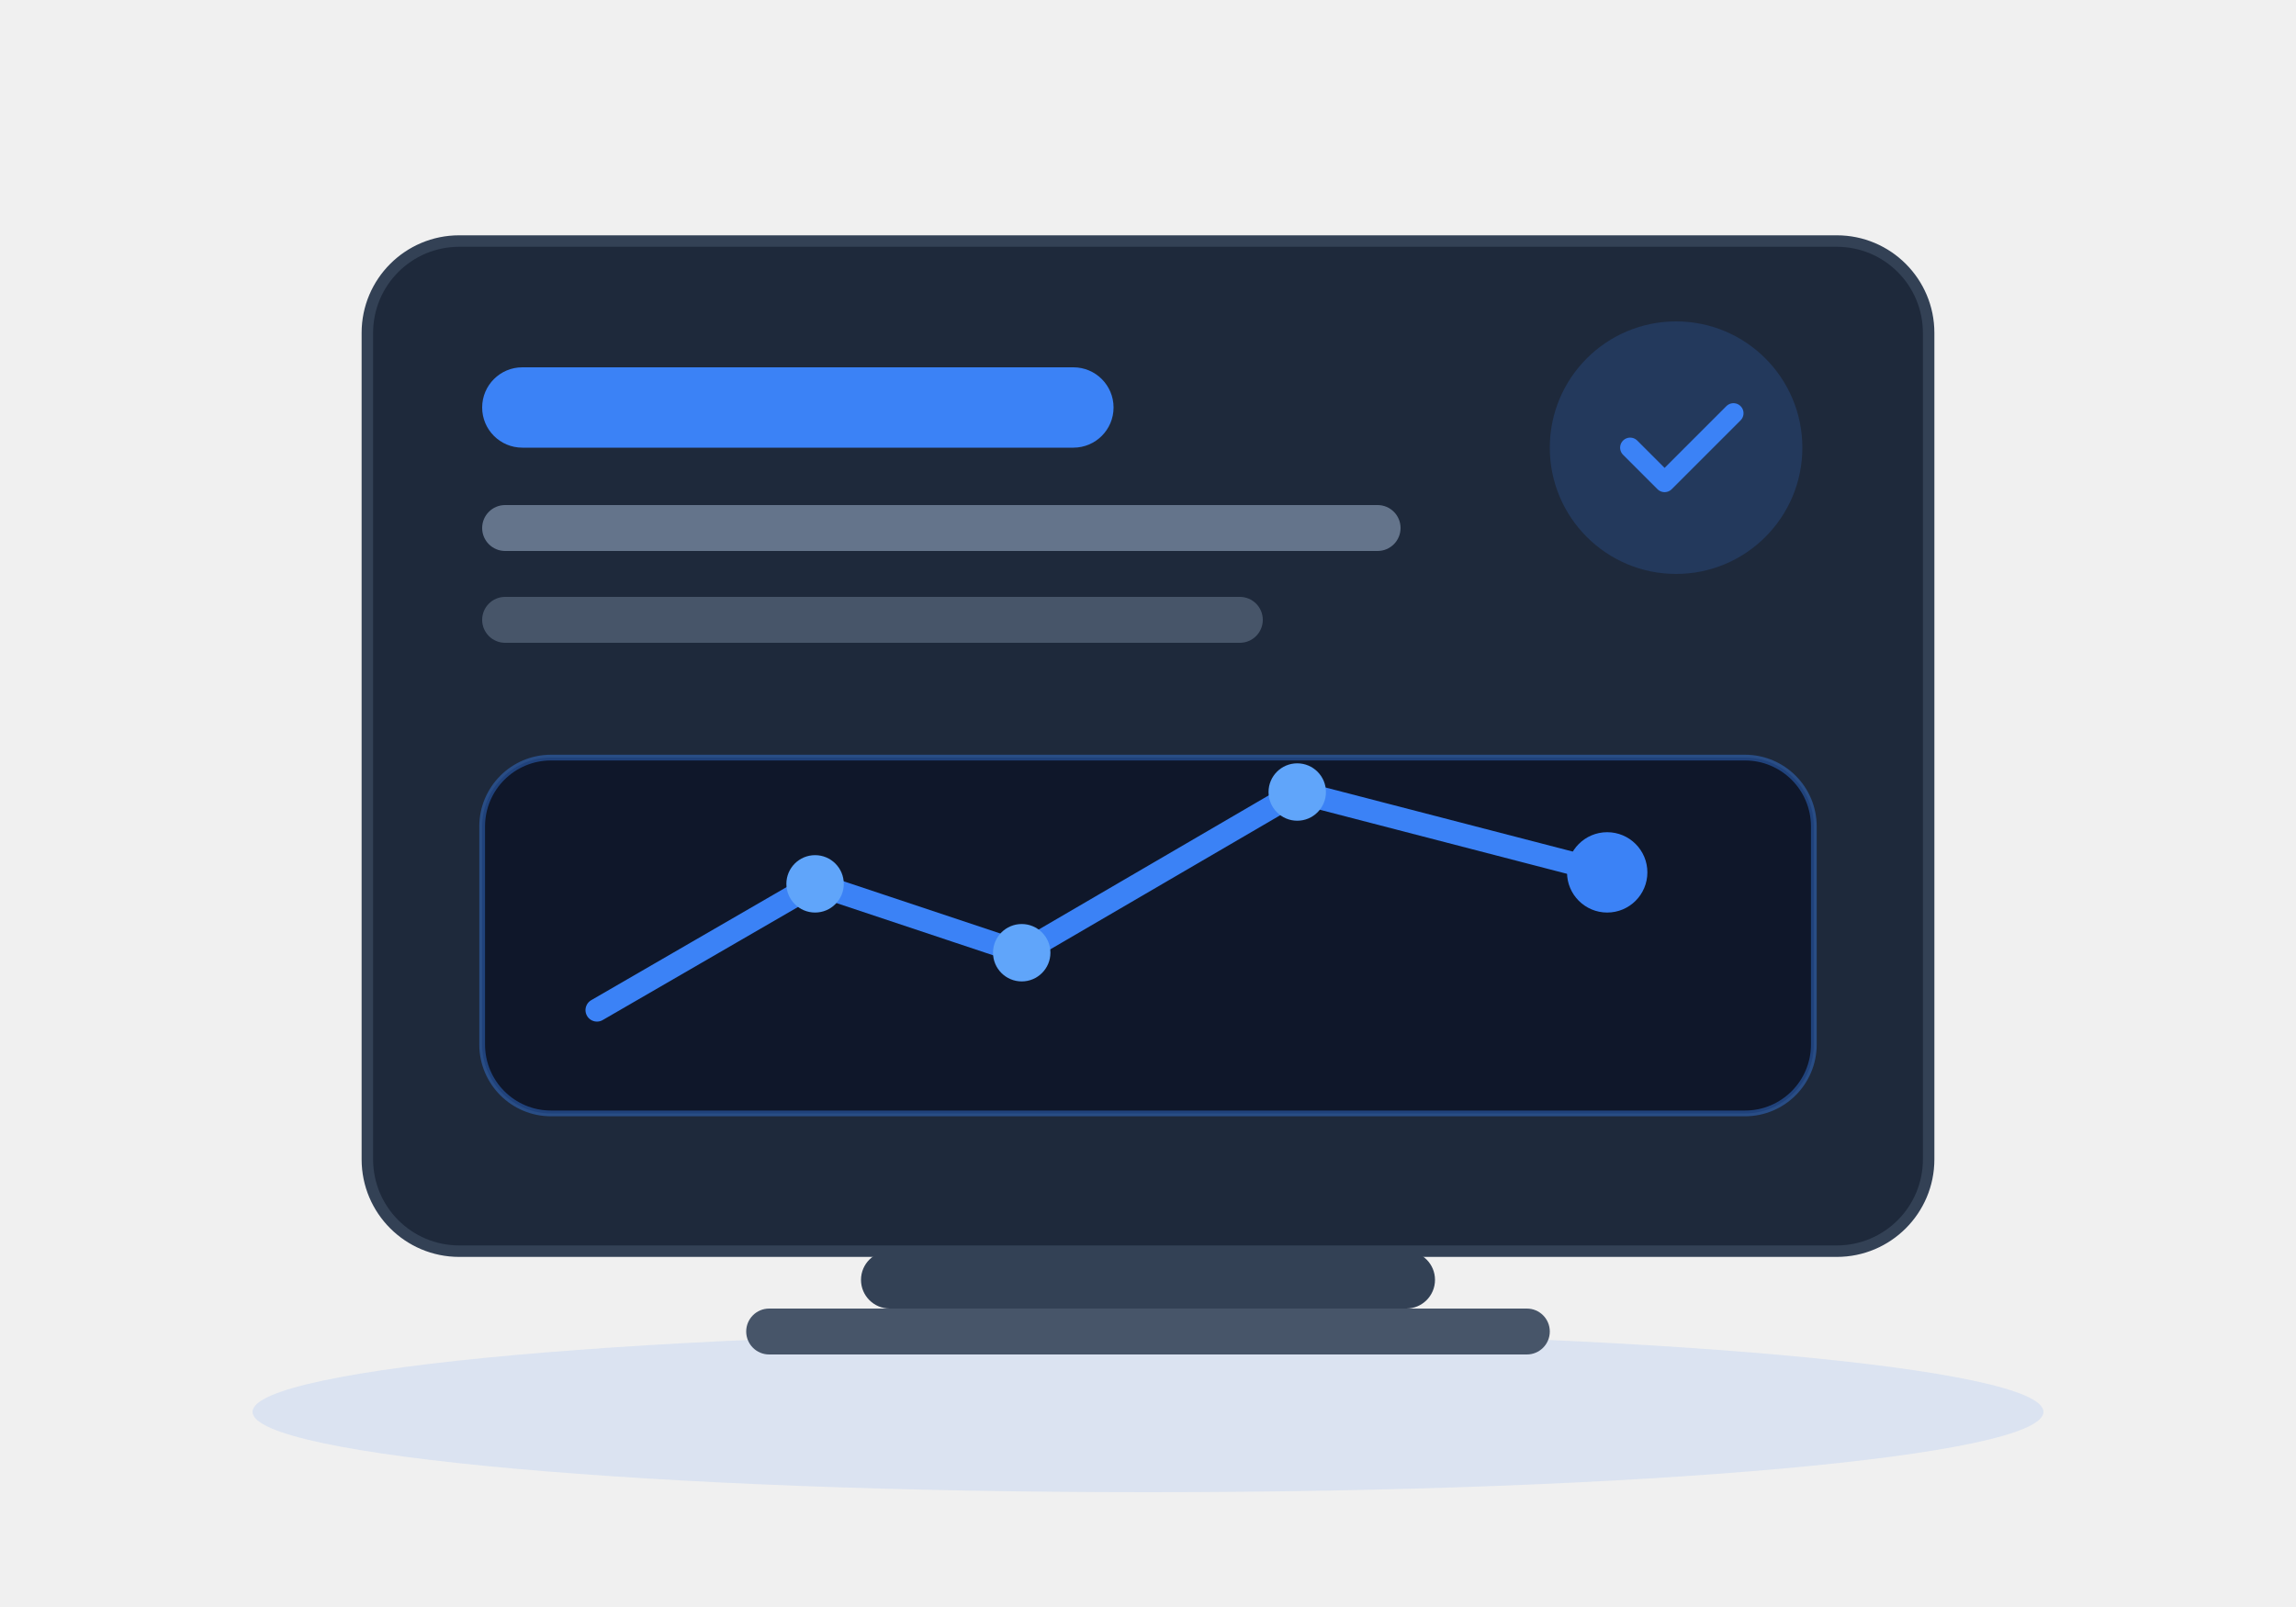
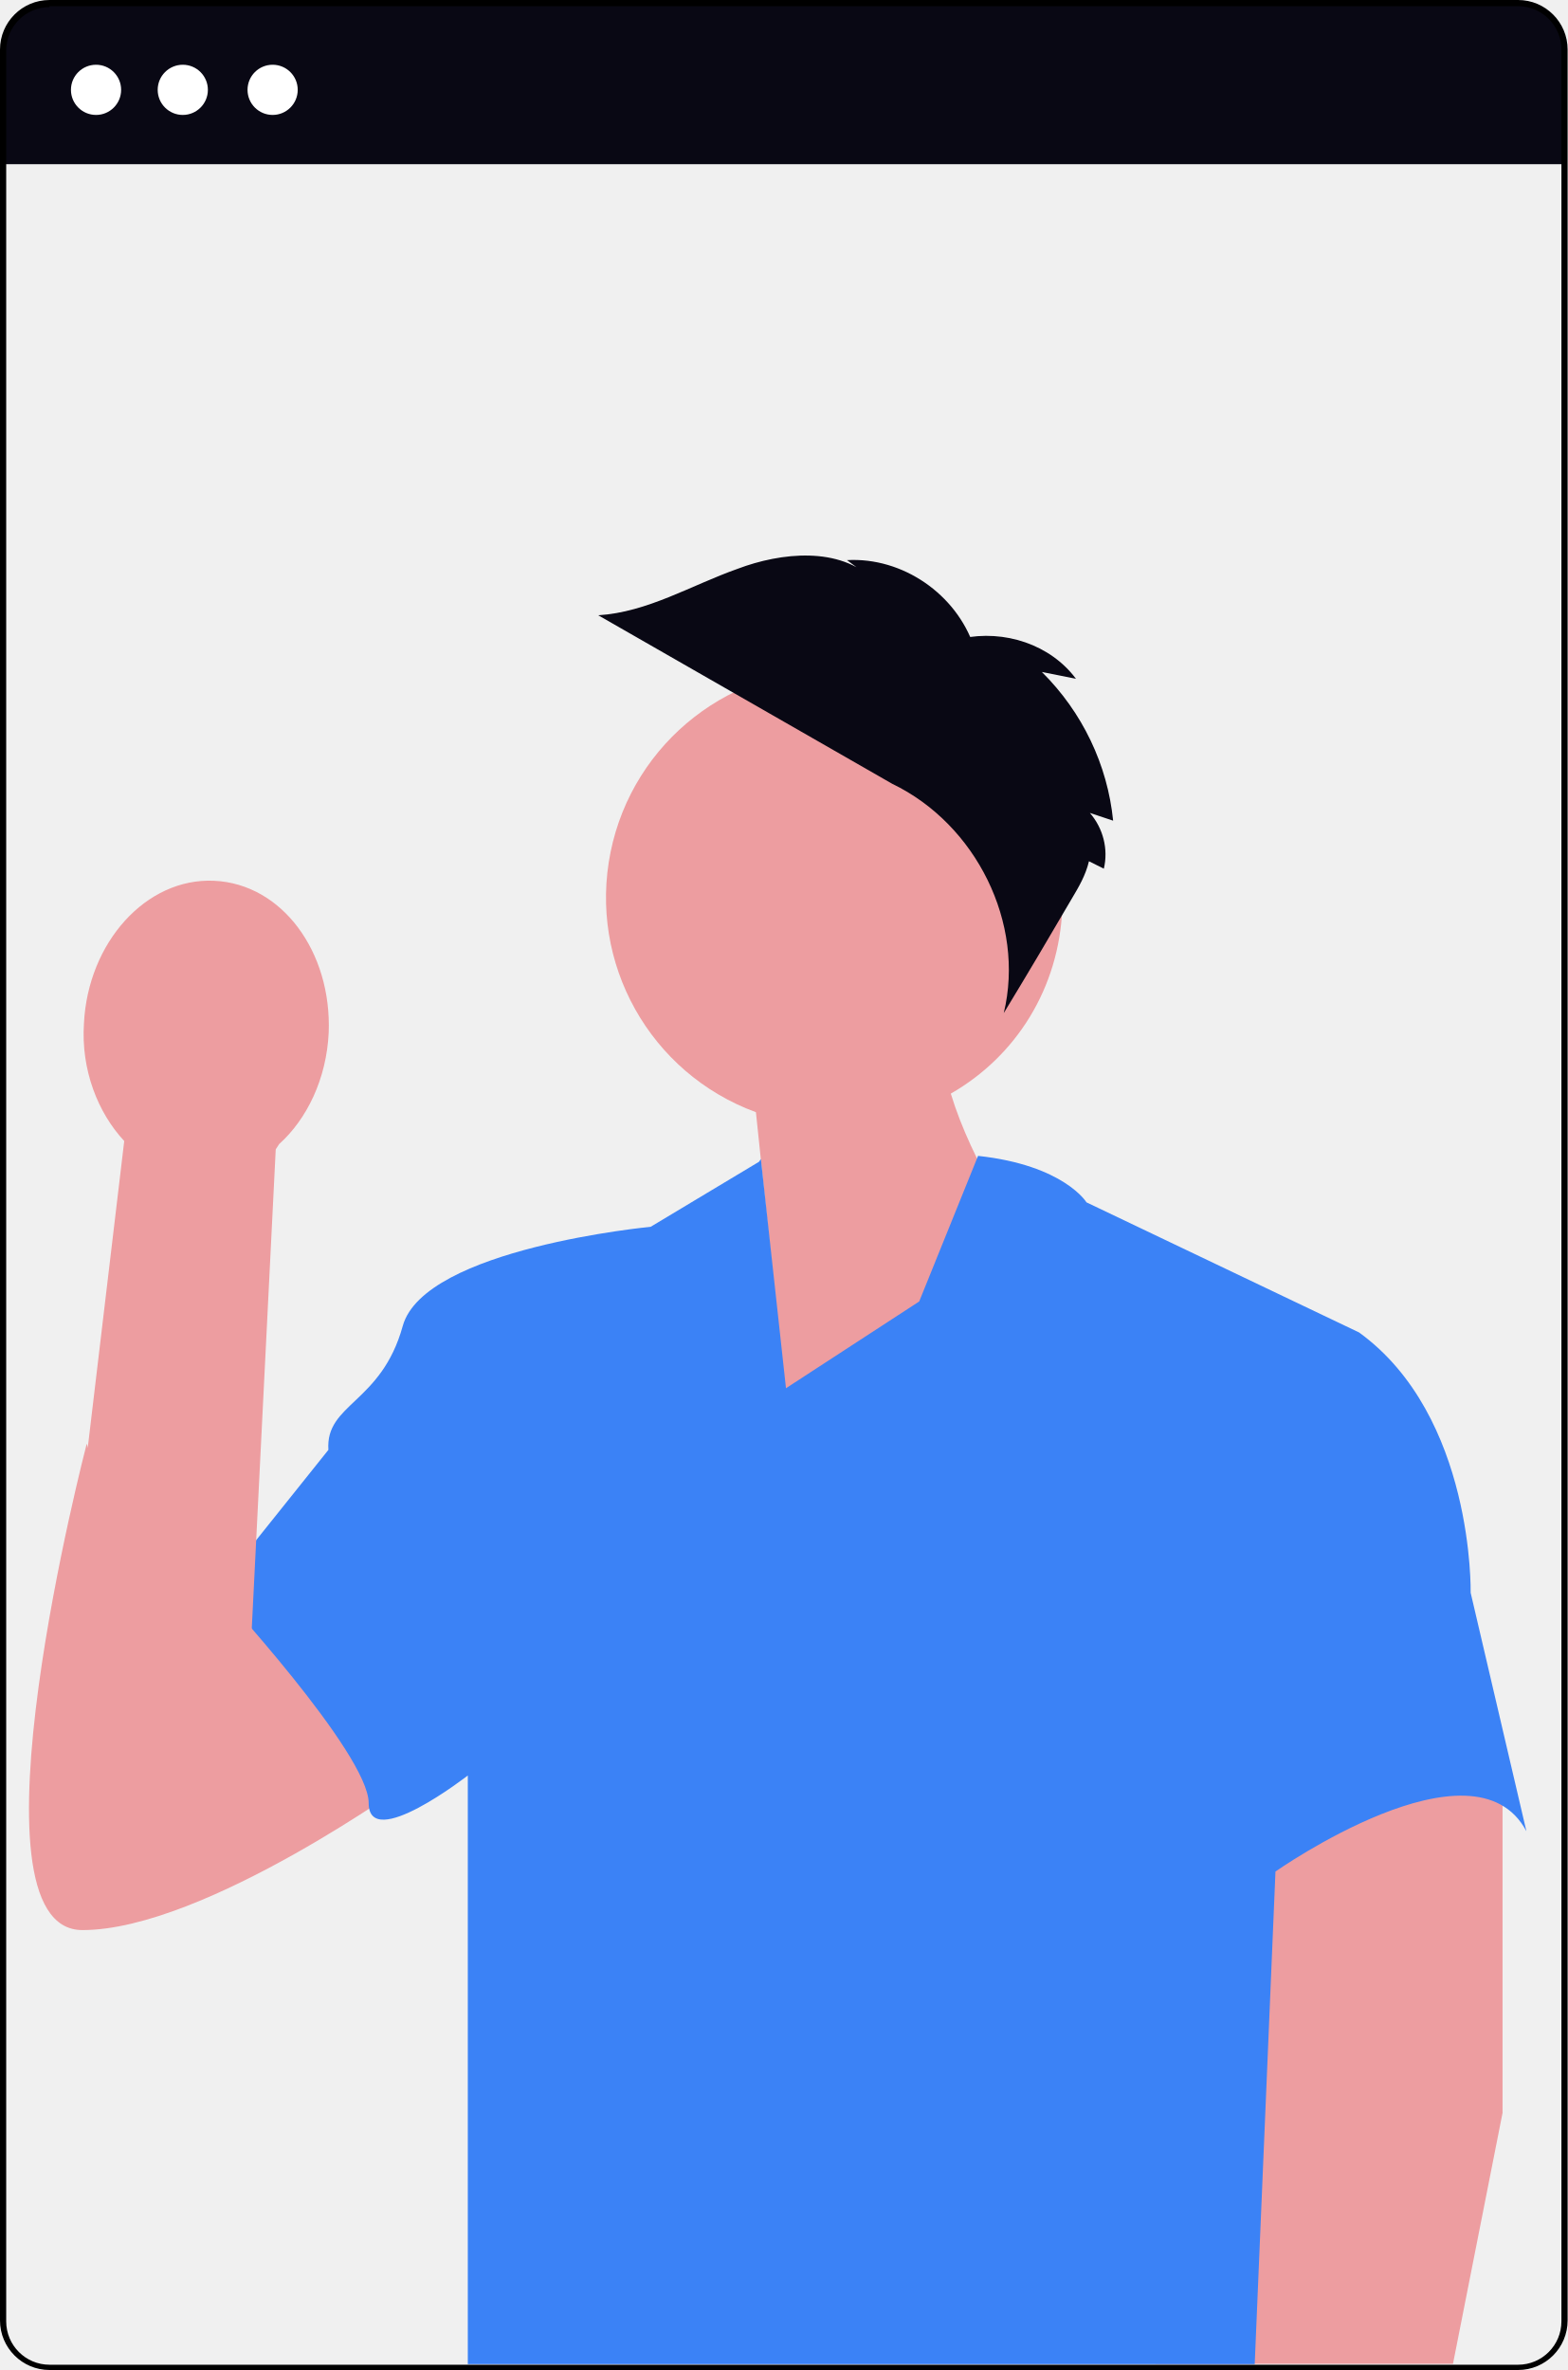
- <svg xmlns="http://www.w3.org/2000/svg" viewBox="0 0 400 280" fill="none">
-   <ellipse cx="200" cy="246" rx="156" ry="14" fill="#3B82F6" fill-opacity=".12" />
-   <rect x="64" y="42" width="272" height="176" rx="16" fill="#1E293B" stroke="#334155" stroke-width="2" />
-   <rect x="84" y="64" width="110" height="14" rx="7" fill="#3B82F6" />
-   <rect x="84" y="88" width="160" height="8" rx="4" fill="#64748B" />
-   <rect x="84" y="104" width="136" height="8" rx="4" fill="#475569" />
-   <rect x="84" y="132" width="232" height="62" rx="12" fill="#0F172A" stroke="#3B82F6" stroke-opacity=".4" />
-   <path d="M104 176l38-22 36 12 48-28 54 14" stroke="#3B82F6" stroke-width="4" stroke-linecap="round" stroke-linejoin="round" />
-   <circle cx="142" cy="154" r="5" fill="#60A5FA" />
-   <circle cx="178" cy="166" r="5" fill="#60A5FA" />
-   <circle cx="226" cy="138" r="5" fill="#60A5FA" />
-   <circle cx="280" cy="152" r="7" fill="#3B82F6" />
-   <circle cx="292" cy="78" r="22" fill="#3B82F6" fill-opacity=".18" />
-   <path d="M284 78l6 6 12-12" stroke="#3B82F6" stroke-width="3.5" stroke-linecap="round" stroke-linejoin="round" />
-   <rect x="150" y="218" width="100" height="10" rx="5" fill="#334155" />
-   <rect x="130" y="228" width="140" height="8" rx="4" fill="#475569" />
+ <svg xmlns="http://www.w3.org/2000/svg" width="506" height="765" viewBox="0 0 506 765">
+   <path fill="#ed9da0" d="M343 293c1.9-41-30-75-70-77a73.8 73.8 0 0 0-29 143l9.9 95 75-57s-15-21-22-44c21-12 35-34 36-60ZM50 538l-22-72s-41 157-1.4 157 107-49 107-49l-52-63-32 27Zm435 35v109l-16 81h-96l39-184z" />
+   <path fill="#3b82f6" d="m245 375-35 21s-73 6.9-80 32c-6.9 25-25 25-24 40l-36 45s49 53 49 69 32-8.9 32-8.9v190h254l6.7-159s64-45 81-13l-18-77s1.2-57-36-84l-88-42s-7.3-12-35-15l-19 47-43 28-8.1-74Z" />
+   <path fill="#090814" d="M288 253c27 13 43 45 36 74 7.3-12 15-25 22-37 2.2-3.7 4.4-7.4 5.5-12l4.8 2.4c1.5-6.3-.2-13-4.5-18l7.5 2.5c-1.8-18-9.9-35-23-48l11 2.2c-8.2-11-23-16-37-13l4.1 2.7c-5.7-17-23-29-41-28l8.7 6.5c-11-11-30-9-44-3.7-15 5.3-29 14-45 15" />
+   <path fill="#ed9da0" d="m89 371-8.9 178-62 4.3 22-185c-8.5-9.1-14-23-13-38 1.3-26 20-47 42-46s38 23 37 49c-.7 15-7.1 28-16 36Z" />
+   <path fill="#090814" d="M505 16v37H1.2V16C1.2 7.8 7.8 1.2 16 1.2h474a15 15 0 0 1 15 15Z" />
+   <circle cx="31" cy="29" r="8.1" fill="#fff" />
+   <circle cx="59" cy="29" r="8.1" fill="#fff" />
+   <circle cx="88" cy="29" r="8.1" fill="#fff" />
+   <path d="M490 765H16a16 16 0 0 1-16-16V16A16 16 0 0 1 16 0h474a16 16 0 0 1 16 16v733a16 16 0 0 1-16 16M16 2.3a14 14 0 0 0-14 14v733a14 14 0 0 0 14 14h474a14 14 0 0 0 14-14V16a14 14 0 0 0-14-14H16Z" />
</svg>
